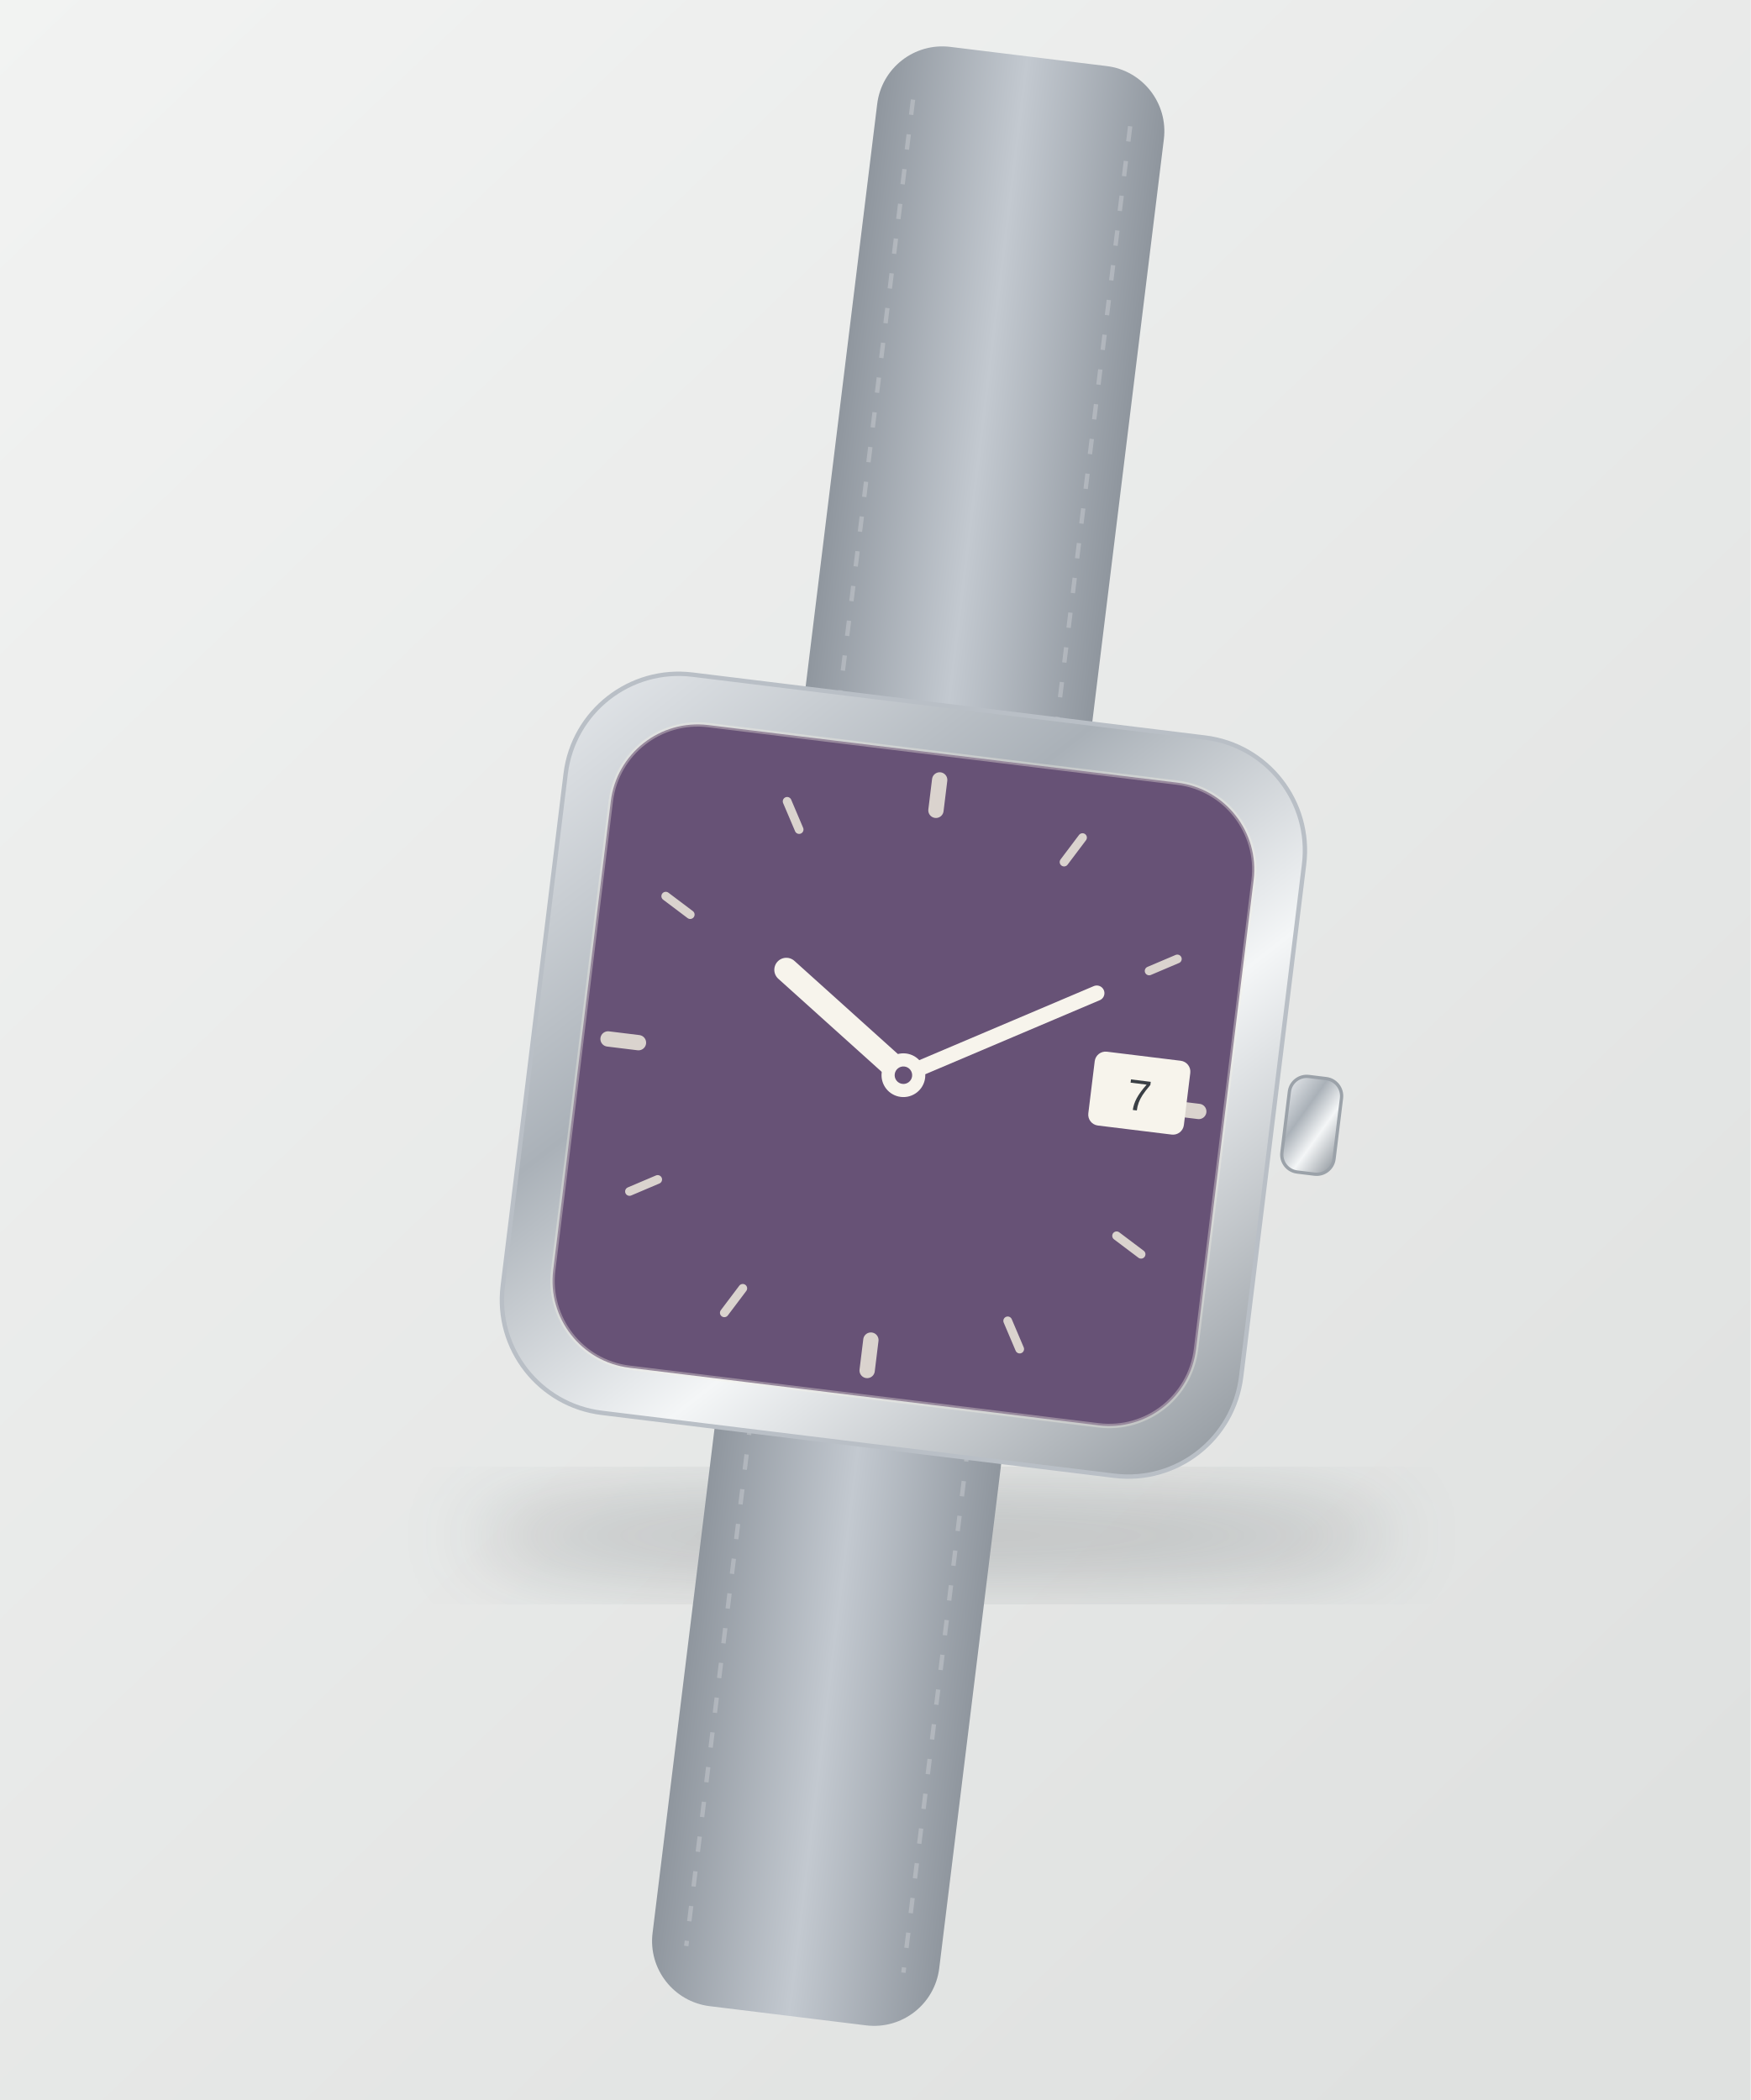
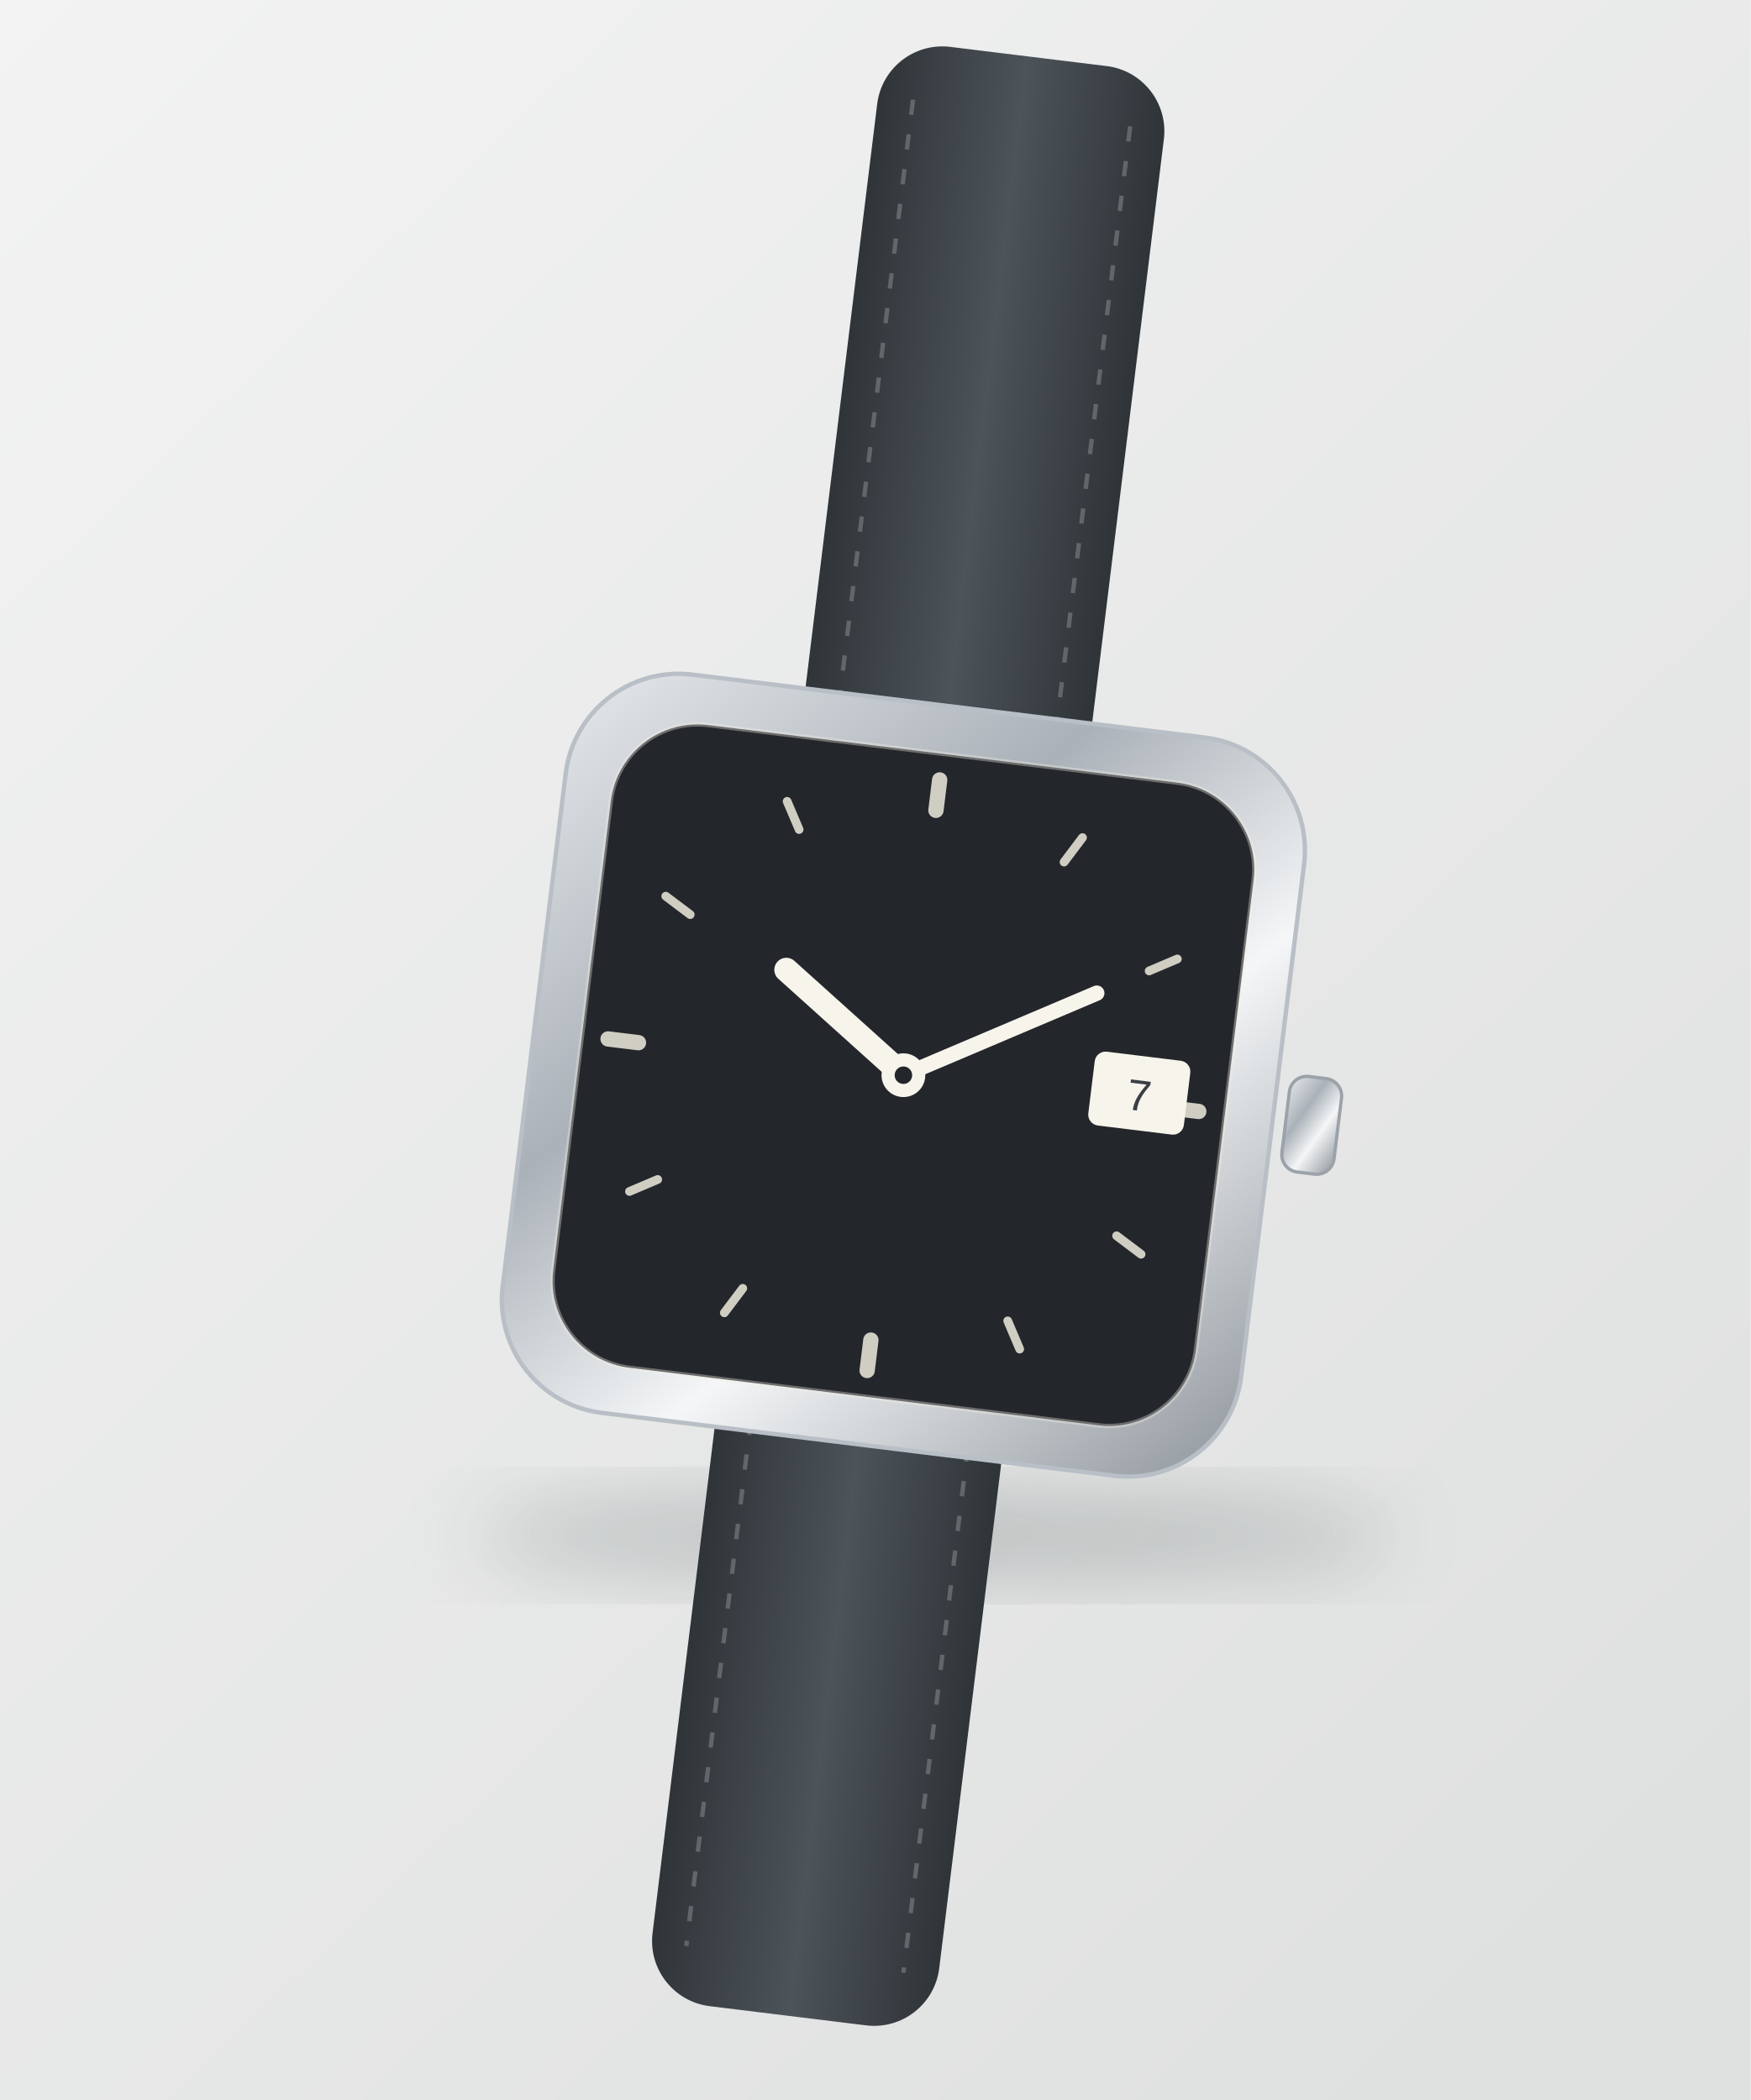
<svg xmlns="http://www.w3.org/2000/svg" width="800" height="960" viewBox="0 0 800 960" role="img" aria-labelledby="title desc">
  <defs>
    <linearGradient id="bg" x2=".8" y2="1">
      <stop stop-color="#f2f3f2" />
      <stop offset="1" stop-color="#dfe1e0" />
    </linearGradient>
    <linearGradient id="band" x1="0" x2="1">
-       <stop stop-color="#8f969e" />
-       <stop offset=".5" stop-color="#c3c9d0" />
-       <stop offset="1" stop-color="#8f969e" />
+       <stop stop-color="#2f3438" />
+       <stop offset=".5" stop-color="#4c5359" />
+       <stop offset="1" stop-color="#2f3438" />
    </linearGradient>
    <linearGradient id="metal" x2="1" y2="1">
      <stop stop-color="#e6e9ec" />
      <stop offset=".35" stop-color="#aab1b8" />
      <stop offset=".62" stop-color="#f4f6f7" />
      <stop offset="1" stop-color="#8d949b" />
    </linearGradient>
    <filter id="shadow">
      <feGaussianBlur stdDeviation="18" />
    </filter>
  </defs>
  <rect width="800" height="960" fill="url(#bg)" />
  <ellipse cx="426" cy="702" rx="210" ry="26" fill="#3b4147" opacity=".2" filter="url(#shadow)" />
  <g transform="rotate(7 400 498) translate(12 -8)">
    <rect x="334" y="28.8" width="132" height="902.4" rx="30" fill="url(#band)" />
    <line x1="350" y1="54.8" x2="350" y2="905.2" stroke="#fff" stroke-opacity=".22" stroke-width="2" stroke-dasharray="7 9" />
    <line x1="450" y1="54.8" x2="450" y2="905.2" stroke="#fff" stroke-opacity=".22" stroke-width="2" stroke-dasharray="7 9" />
    <rect x="576" y="476" width="24" height="44" rx="8" fill="url(#metal)" stroke="#9ba2a9" stroke-width="1.5" />
    <rect x="230" y="328" width="340" height="340" rx="52" fill="url(#metal)" stroke="#b9bfc6" stroke-width="2" />
-     <rect x="252" y="350" width="296" height="296" rx="40" fill="#675276" />
+     <rect x="252" y="350" width="296" height="296" rx="40" fill="#23262b" />
    <rect x="252" y="350" width="296" height="296" rx="40" fill="none" stroke="#f4f0e6" stroke-opacity=".35" stroke-width="2" />
    <line x1="400.00" y1="376.00" x2="400.00" y2="362.00" stroke="#efeadd" stroke-opacity=".85" stroke-width="7" stroke-linecap="round" />
    <line x1="461.00" y1="392.34" x2="468.00" y2="380.22" stroke="#efeadd" stroke-opacity=".85" stroke-width="4" stroke-linecap="round" />
    <line x1="505.66" y1="437.00" x2="517.78" y2="430.00" stroke="#efeadd" stroke-opacity=".85" stroke-width="4" stroke-linecap="round" />
    <line x1="522.00" y1="498.00" x2="536.00" y2="498.00" stroke="#efeadd" stroke-opacity=".85" stroke-width="7" stroke-linecap="round" />
    <line x1="505.66" y1="559.00" x2="517.78" y2="566.00" stroke="#efeadd" stroke-opacity=".85" stroke-width="4" stroke-linecap="round" />
    <line x1="461.00" y1="603.66" x2="468.00" y2="615.78" stroke="#efeadd" stroke-opacity=".85" stroke-width="4" stroke-linecap="round" />
    <line x1="400.00" y1="620.00" x2="400.00" y2="634.00" stroke="#efeadd" stroke-opacity=".85" stroke-width="7" stroke-linecap="round" />
    <line x1="339.00" y1="603.66" x2="332.00" y2="615.78" stroke="#efeadd" stroke-opacity=".85" stroke-width="4" stroke-linecap="round" />
    <line x1="294.34" y1="559.00" x2="282.22" y2="566.00" stroke="#efeadd" stroke-opacity=".85" stroke-width="4" stroke-linecap="round" />
    <line x1="278.00" y1="498.00" x2="264.00" y2="498.00" stroke="#efeadd" stroke-opacity=".85" stroke-width="7" stroke-linecap="round" />
    <line x1="294.34" y1="437.00" x2="282.22" y2="430.00" stroke="#efeadd" stroke-opacity=".85" stroke-width="4" stroke-linecap="round" />
    <line x1="339.00" y1="392.34" x2="332.00" y2="380.22" stroke="#efeadd" stroke-opacity=".85" stroke-width="4" stroke-linecap="round" />
    <line x1="400" y1="498" x2="341.02" y2="456.70" stroke="#f7f4ec" stroke-width="11" stroke-linecap="round" />
    <line x1="400" y1="498" x2="483.14" y2="450.00" stroke="#f7f4ec" stroke-width="7" stroke-linecap="round" />
    <circle cx="400" cy="498" r="10" fill="#f7f4ec" />
-     <circle cx="400" cy="498" r="4" fill="#675276" />
+     <circle cx="400" cy="498" r="4" fill="#23262b" />
    <rect x="486" y="476" width="44" height="34" rx="5" fill="#f7f4ec" />
    <text x="508" y="501" text-anchor="middle" font-family="Arial,sans-serif" font-size="20" fill="#3a3f45">7</text>
  </g>
</svg>
